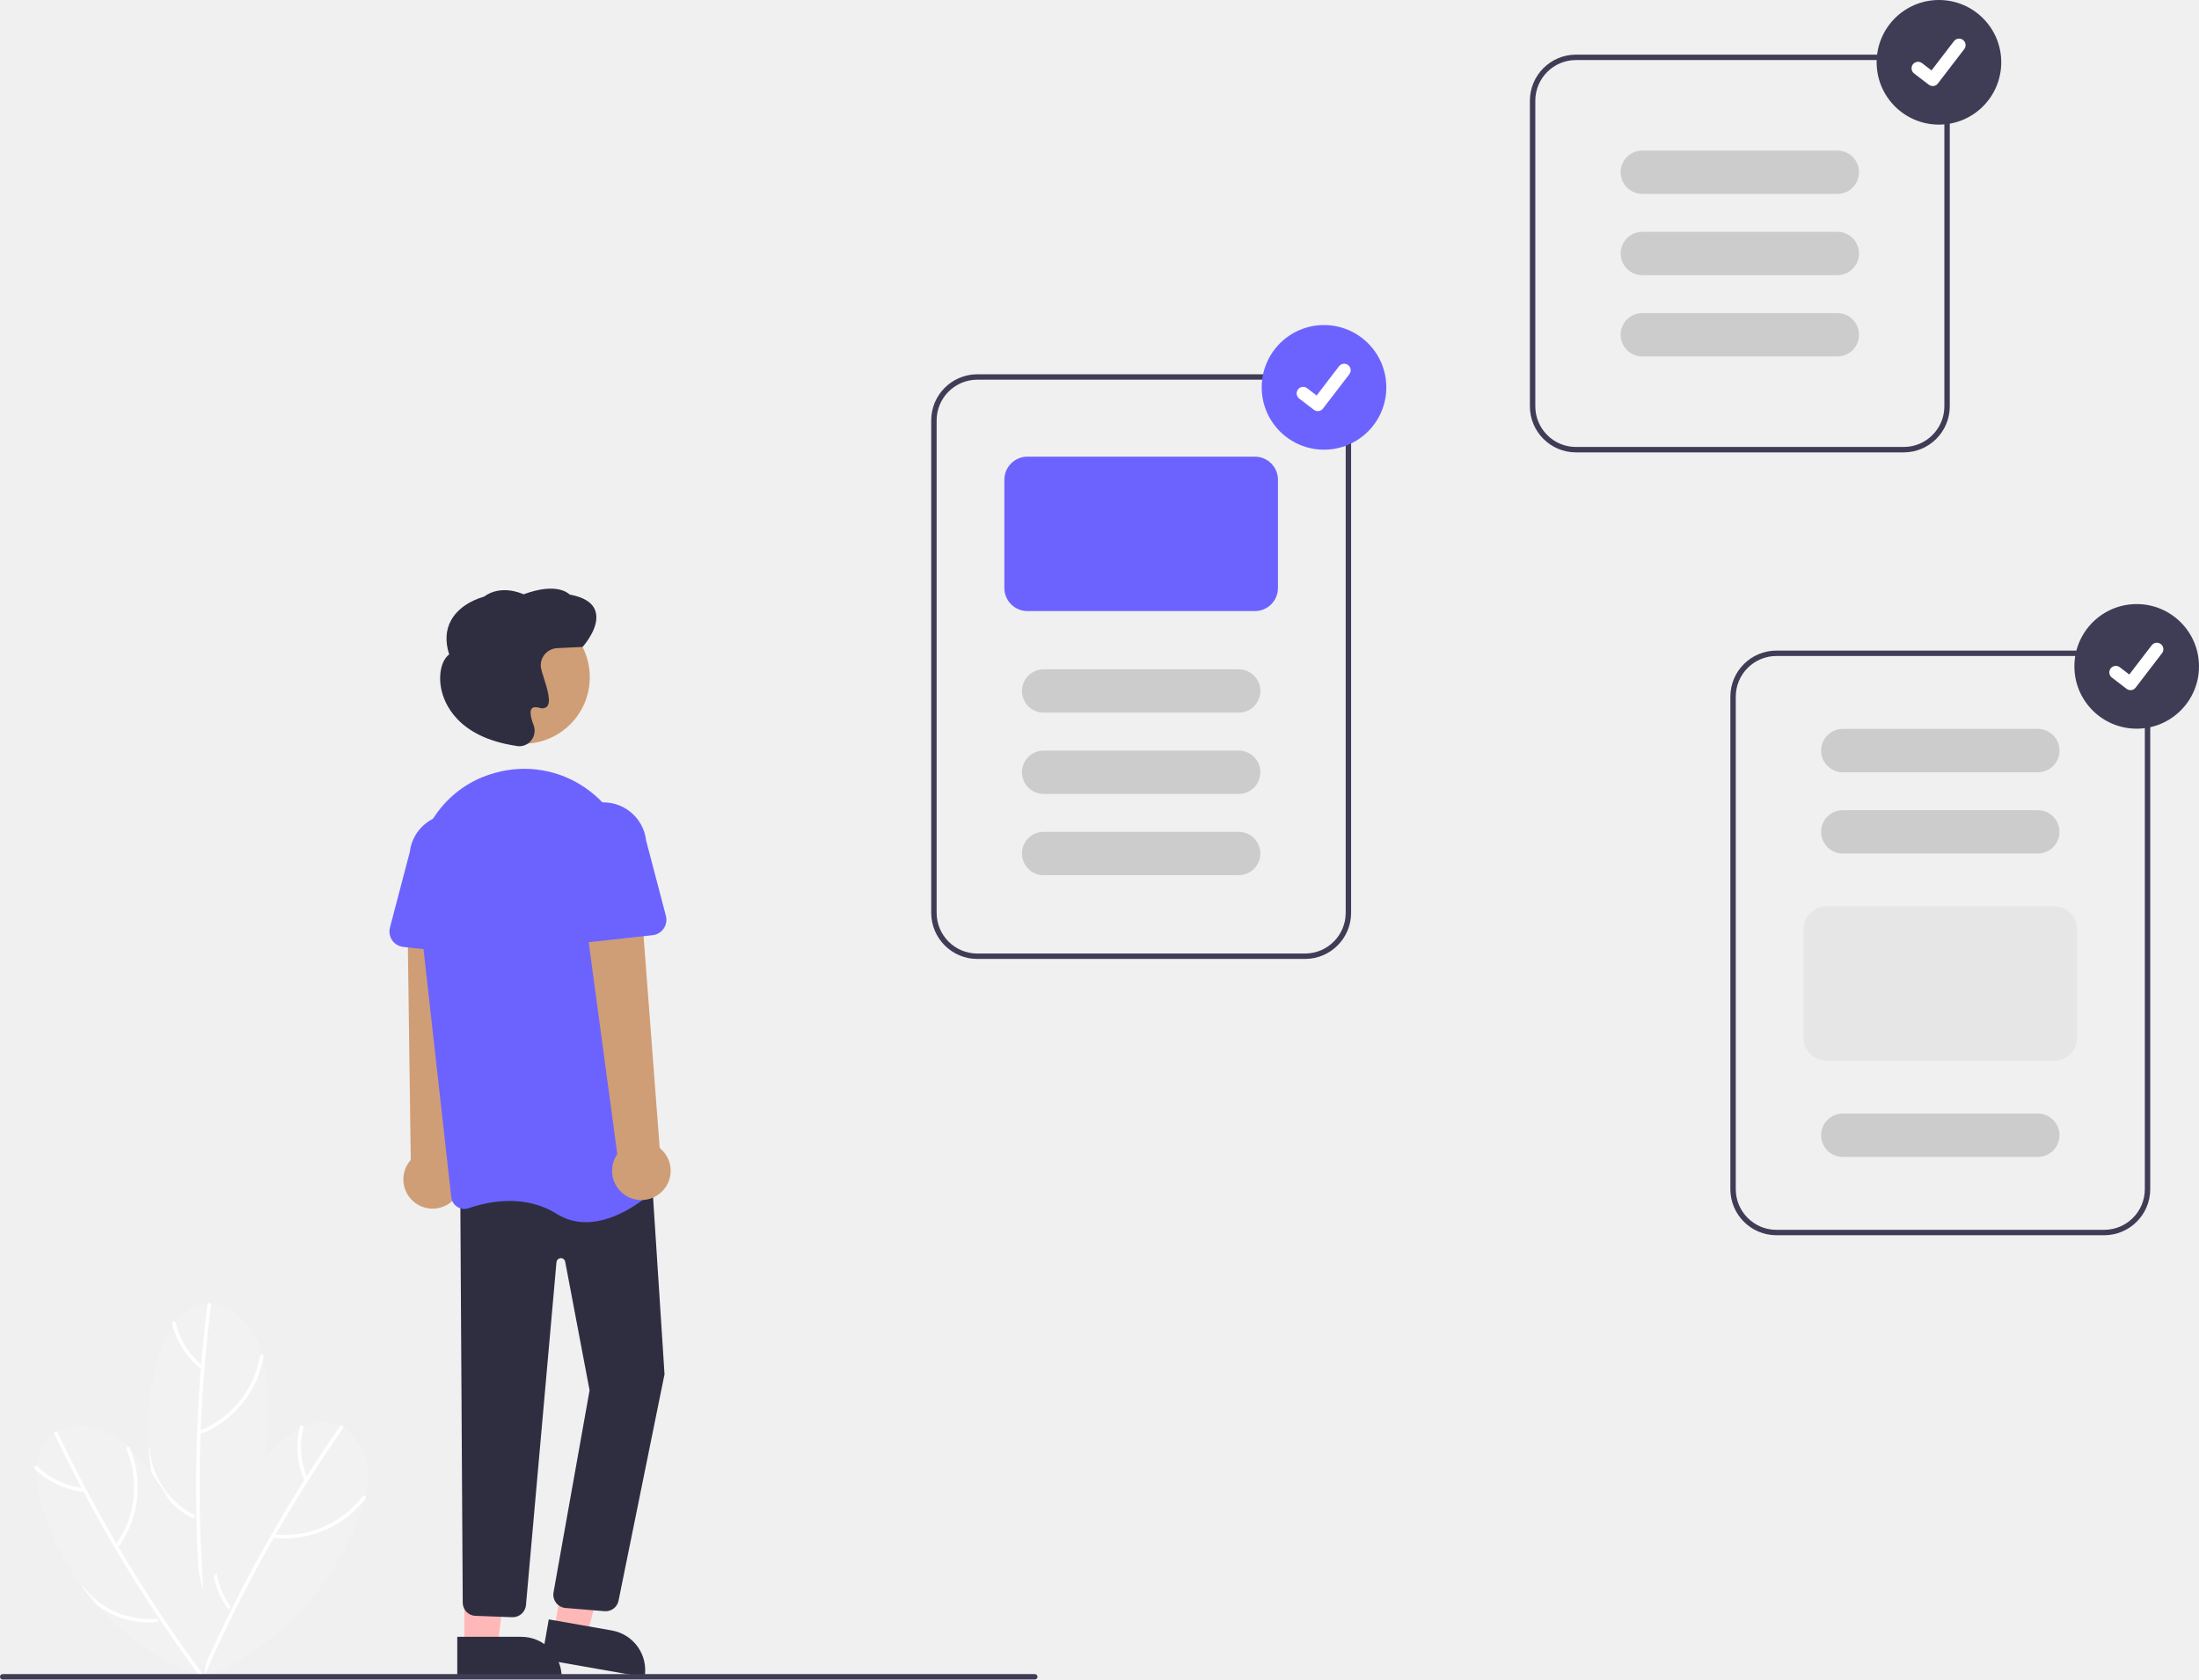
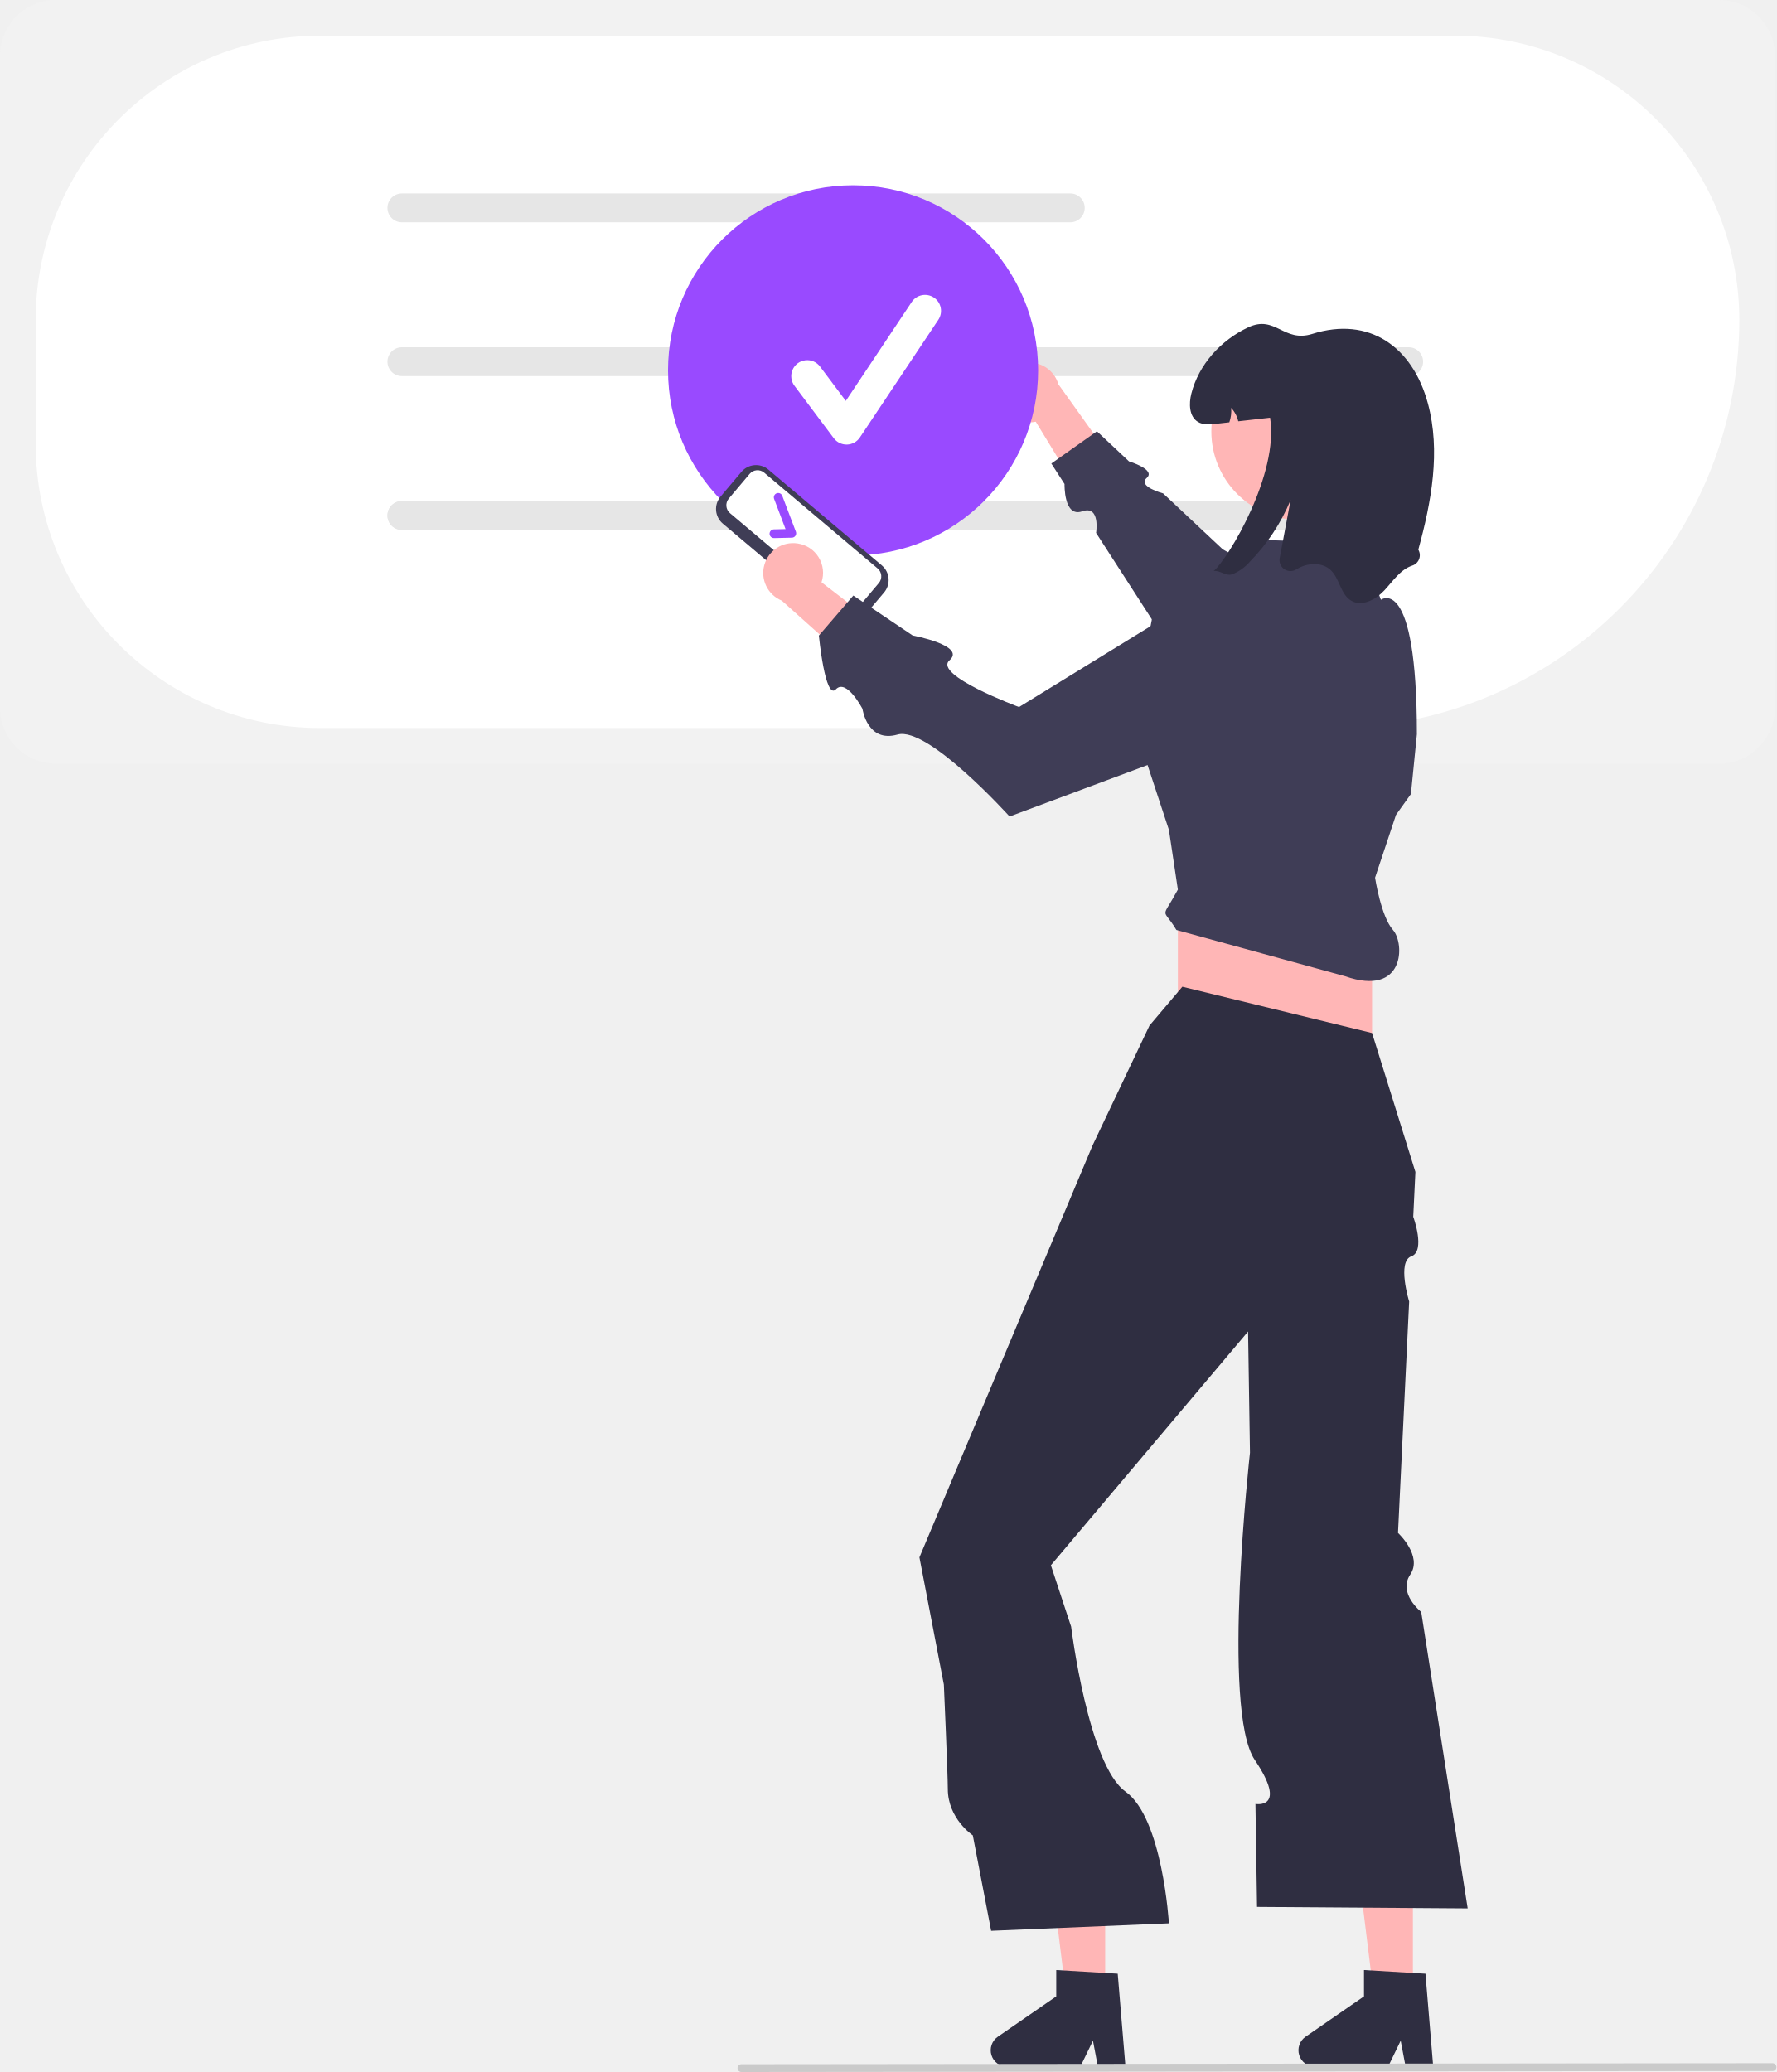
- <svg xmlns="http://www.w3.org/2000/svg" version="1.0" id="Layer_1" x="0px" y="0px" viewBox="0 0 811.76 620" style="enable-background:new 0 0 811.76 620;" xml:space="preserve">
-   <style type="text/css">
- 	.st0{fill:#F2F2F2;}
- 	.st1{fill:#FFFFFF;}
- 	.st2{fill:#CF9E76;}
- 	.st3{fill:#FFB8B8;}
- 	.st4{fill:#2F2E41;}
- 	.st5{fill:#6C63FF;}
- 	.st6{fill:#3F3D56;}
- 	.st7{fill:#CCCCCC;}
- 	.st8{fill:#E6E6E6;}
- </style>
-   <path class="st0" d="M74.91,619.03l-0.04,0.25c-0.04-0.24-0.09-0.48-0.13-0.73c-0.08-0.39-0.14-0.78-0.2-1.17  c-2.44-15.35-1.1-31.05,3.91-45.76c0.96-2.87,2.06-5.69,3.29-8.46c4.7-10.71,11.36-20.45,19.65-28.71c2.69-2.75,5.76-5.11,9.11-6.99  c0.49-0.26,0.99-0.51,1.49-0.74c3.1-1.51,6.6-2.01,10-1.45c1.24,0.23,2.43,0.63,3.56,1.2c0.39,0.19,0.77,0.4,1.15,0.63  c4.6,3.01,7.73,7.81,8.65,13.23c0.65,4,0.5,8.09-0.43,12.03c-0.08,0.38-0.17,0.75-0.26,1.13c-0.66,2.63-1.49,5.21-2.49,7.73  C122.19,586.86,100.77,609.62,74.91,619.03z" />
-   <path class="st1" d="M125.48,526.55c-7.78,11.18-15.13,22.64-22.04,34.38c-6.91,11.73-13.37,23.72-19.37,35.96  c-3.36,6.85-6.57,13.76-9.64,20.75c-0.34,0.77,0.81,1.45,1.15,0.66c5.48-12.47,11.42-24.72,17.82-36.75  c6.4-12.02,13.26-23.78,20.56-35.29c4.09-6.44,8.31-12.79,12.67-19.05C127.12,526.51,125.97,525.85,125.48,526.55L125.48,526.55z" />
-   <path class="st1" d="M133.81,552.42c-5.85,7.6-14.45,12.58-23.95,13.88c-2.65,0.36-5.33,0.41-7.99,0.16  c-0.85-0.08-0.86,1.25-0.01,1.33c9.91,0.83,19.74-2.27,27.37-8.65c2.14-1.79,4.06-3.82,5.73-6.05  C135.47,552.41,134.32,551.75,133.81,552.42L133.81,552.42z" />
-   <path class="st1" d="M83.88,593.63c-1.36-1.94-2.49-4.02-3.36-6.22c-2-5.01-2.71-10.44-2.07-15.8c0.96-2.87,2.06-5.69,3.29-8.46  c0.15,0.22,0.17,0.51,0.06,0.75c-0.87,2.08-1.49,4.24-1.85,6.46c-1.32,7.91,0.51,16.02,5.09,22.6c0.12,0.15,0.15,0.34,0.09,0.52  c-0.16,0.36-0.59,0.53-0.95,0.37C84.06,593.81,83.96,593.73,83.88,593.63z" />
-   <path class="st1" d="M110.7,526.62c-1.6,6.38-1.12,13.09,1.36,19.18c0.18,0.32,0.59,0.43,0.9,0.25c0.31-0.19,0.42-0.59,0.25-0.9  c-2.33-5.77-2.76-12.14-1.23-18.17c0.08-0.36-0.14-0.71-0.49-0.8C111.14,526.09,110.8,526.28,110.7,526.62L110.7,526.62z" />
-   <path class="st0" d="M74.75,587l0.08,0.24c-0.15-0.19-0.3-0.39-0.45-0.58c-0.25-0.31-0.49-0.63-0.72-0.95  c-9.29-12.46-15.4-26.99-17.8-42.34c-0.48-2.99-0.82-5.99-1.02-9.02c-0.81-11.67,0.57-23.39,4.06-34.55  c1.1-3.69,2.73-7.2,4.82-10.43c0.32-0.46,0.64-0.91,0.98-1.35c2.05-2.77,4.91-4.85,8.18-5.93c1.2-0.37,2.45-0.57,3.71-0.6  c0.44-0.01,0.87,0,1.31,0.02c5.47,0.53,10.47,3.32,13.8,7.7c2.43,3.24,4.2,6.93,5.2,10.86c0.1,0.37,0.2,0.74,0.29,1.12  c0.63,2.63,1.1,5.31,1.39,8C101.68,536.55,93.28,566.65,74.75,587z" />
-   <path class="st1" d="M76.57,481.61c-1.7,13.51-2.88,27.07-3.55,40.69c-0.67,13.6-0.82,27.21-0.45,40.84  c0.21,7.62,0.57,15.24,1.1,22.85c0.06,0.84,1.38,0.91,1.33,0.05c-0.94-13.59-1.37-27.19-1.29-40.82c0.09-13.62,0.69-27.22,1.82-40.8  c0.63-7.6,1.42-15.18,2.37-22.75C78.01,480.81,76.68,480.76,76.57,481.61L76.57,481.61z" />
-   <path class="st1" d="M95.96,500.65c-1.65,9.44-6.95,17.86-14.76,23.41c-2.18,1.55-4.53,2.84-7.01,3.85c-0.79,0.32-0.18,1.5,0.6,1.18  c9.16-3.86,16.42-11.18,20.22-20.37c1.06-2.58,1.82-5.27,2.27-8.02C97.43,499.87,96.1,499.82,95.96,500.65L95.96,500.65z" />
-   <path class="st1" d="M70.89,560.34c-2.1-1.08-4.07-2.41-5.87-3.95c-4.1-3.51-7.25-7.99-9.17-13.03c-0.48-2.99-0.82-5.99-1.02-9.02  c0.24,0.13,0.39,0.37,0.4,0.64c0.2,2.24,0.65,4.45,1.36,6.58c2.51,7.62,7.89,13.95,15.01,17.65c0.17,0.07,0.29,0.23,0.32,0.42  c0.03,0.4-0.28,0.74-0.67,0.77C71.13,560.41,71.01,560.39,70.89,560.34z" />
-   <path class="st1" d="M63.51,488.54c1.54,6.39,5.09,12.12,10.11,16.35c0.31,0.2,0.72,0.11,0.92-0.2c0.19-0.31,0.1-0.71-0.2-0.92  c-4.74-4.03-8.08-9.47-9.53-15.52c-0.09-0.36-0.45-0.57-0.81-0.48C63.66,487.86,63.45,488.19,63.51,488.54L63.51,488.54z" />
-   <path class="st0" d="M75.32,619.2l0.19,0.15c-0.23-0.08-0.46-0.16-0.69-0.25c-0.38-0.13-0.75-0.27-1.12-0.41  c-14.53-5.49-27.51-14.45-37.8-26.09c-2.02-2.26-3.92-4.61-5.71-7.05c-6.97-9.39-12.12-20.01-15.18-31.3  c-1.06-3.7-1.58-7.53-1.55-11.38c0.02-0.56,0.05-1.11,0.1-1.66c0.23-3.44,1.52-6.72,3.7-9.4c0.81-0.96,1.76-1.8,2.8-2.5  c0.36-0.25,0.73-0.47,1.11-0.69c4.9-2.5,10.61-2.84,15.78-0.95c3.79,1.42,7.27,3.58,10.23,6.34c0.29,0.26,0.57,0.52,0.85,0.78  c1.95,1.88,3.78,3.88,5.48,6C70.84,562.18,79.98,592.07,75.32,619.2z" />
-   <path class="st1" d="M20.1,529.41c5.85,12.3,12.16,24.36,18.92,36.2c6.76,11.82,13.97,23.37,21.61,34.66  c4.28,6.31,8.69,12.53,13.23,18.66c0.5,0.68,1.65,0.02,1.15-0.67c-8.11-10.94-15.8-22.17-23.07-33.7  c-7.26-11.52-14.07-23.31-20.45-35.36c-3.56-6.74-6.98-13.56-10.26-20.45C20.88,527.97,19.74,528.65,20.1,529.41z" />
-   <path class="st1" d="M46.7,535.02c3.7,8.84,3.76,18.79,0.17,27.68c-1,2.48-2.28,4.84-3.83,7.02c-0.49,0.7,0.66,1.36,1.15,0.67  c5.64-8.19,7.82-18.27,6.06-28.05c-0.49-2.74-1.3-5.42-2.41-7.98C47.5,533.57,46.36,534.24,46.7,535.02L46.7,535.02z" />
-   <path class="st1" d="M57.72,598.81c-2.36,0.22-4.73,0.16-7.07-0.16c-5.34-0.75-10.41-2.82-14.74-6.04  c-2.02-2.26-3.92-4.61-5.71-7.05c0.27-0.02,0.53,0.1,0.68,0.32c1.37,1.78,2.95,3.4,4.69,4.82c6.22,5.07,14.16,7.5,22.15,6.79  c0.19-0.03,0.37,0.04,0.49,0.18c0.24,0.32,0.17,0.77-0.15,1.01C57.96,598.75,57.84,598.79,57.72,598.81z" />
-   <path class="st1" d="M12.83,542.29c4.74,4.55,10.81,7.47,17.33,8.33c0.36,0.05,0.66-0.34,0.66-0.66c-0.01-0.36-0.3-0.65-0.66-0.66  c-6.17-0.84-11.91-3.63-16.39-7.94C13.15,540.76,12.21,541.69,12.83,542.29L12.83,542.29z" />
-   <path class="st2" d="M165.86,444.25c4.89-3.35,6.14-10.04,2.79-14.93c-0.36-0.52-0.76-1.01-1.2-1.46l4.17-93.02l-21.22,2.38  l1.23,90.98c-3.97,4.46-3.57,11.28,0.89,15.25C156.25,446.77,161.76,447.1,165.86,444.25z" />
-   <polygon class="st3" points="204.56,601.71 216.64,603.83 228.57,558.27 212.75,555.13 " />
-   <path class="st4" d="M237.95,619.14l-37.95-6.67l0,0l2.58-14.66l0,0l23.29,4.09C233.97,603.32,239.38,611.04,237.95,619.14  L237.95,619.14L237.95,619.14z" />
-   <polygon class="st3" points="171.42,607.75 183.68,607.75 189.51,560.46 171.42,560.46 " />
-   <path class="st4" d="M207.33,619.13l-38.53,0l0,0l0-14.89l0,0l23.64,0C200.66,604.25,207.33,610.91,207.33,619.13L207.33,619.13  L207.33,619.13z" />
-   <path class="st4" d="M223.57,594.8c-0.19,0-0.38-0.01-0.57-0.03l-14.43-1.19c-2.68-0.31-4.59-2.74-4.28-5.42  c0.01-0.08,0.02-0.16,0.03-0.24l13.32-74.68l-9-47.47c-0.17-0.88-1.02-1.46-1.9-1.29c-0.71,0.14-1.25,0.73-1.32,1.45l-11.26,126.63  c-0.26,2.64-2.56,4.6-5.21,4.44l-13.59-0.51c-2.47-0.17-4.41-2.16-4.54-4.63l-0.91-151.77l70.48-8.81l4.92,76.04l-0.02,0.08  l-16.99,83.67C227.78,593.26,225.83,594.8,223.57,594.8z" />
-   <circle class="st2" cx="193.16" cy="250" r="24.56" />
-   <path class="st5" d="M216.3,451.18c-3.84,0.02-7.61-1.05-10.86-3.11c-11.9-7.44-25.41-4.48-32.41-2.06  c-1.41,0.49-2.96,0.32-4.22-0.48c-1.25-0.78-2.06-2.09-2.22-3.55l-12.72-113.63c-2.13-19.04,9.34-36.94,27.27-42.56l0,0  c0.67-0.21,1.36-0.41,2.06-0.6c11.3-3.06,23.37-0.97,32.97,5.72c9.78,6.76,16.07,17.51,17.17,29.35l10.71,114.39  c0.15,1.5-0.42,2.98-1.53,4.01C238.76,442.14,227.86,451.18,216.3,451.18z" />
-   <path class="st5" d="M177.56,352.72l-28.7-3.16c-3.14-0.35-5.4-3.17-5.06-6.31c0.03-0.28,0.08-0.55,0.15-0.83l7.31-27.85  c1.01-8.71,8.89-14.95,17.6-13.95c8.68,1.01,14.91,8.83,13.96,17.51l1.08,28.68c0.12,3.16-2.34,5.81-5.5,5.93  C178.12,352.77,177.84,352.75,177.56,352.72L177.56,352.72z" />
-   <path class="st2" d="M243.93,440.27c4.45-3.92,4.89-10.71,0.97-15.16c-0.42-0.47-0.88-0.91-1.37-1.31l-7.07-92.84l-20.79,4.68  l12.2,90.41c-3.4,4.9-2.18,11.63,2.72,15.03C234.69,443.92,240.2,443.59,243.93,440.27z" />
-   <path class="st5" d="M207.69,346.89c-1.22-1.13-1.88-2.74-1.82-4.4l1.08-28.68c-0.96-8.72,5.33-16.56,14.05-17.52  c8.68-0.95,16.5,5.28,17.51,13.96l7.31,27.85c0.8,3.05-1.03,6.18-4.08,6.98c-0.27,0.07-0.55,0.12-0.83,0.15l-28.7,3.16  C210.56,348.57,208.91,348.02,207.69,346.89z" />
-   <path class="st4" d="M191.7,275.48c-0.44,0-0.87-0.05-1.3-0.15l-0.12-0.03c-21.59-3.3-26.37-15.81-27.41-21.04  c-1.08-5.41,0.15-10.63,2.94-12.66c-1.52-4.8-1.28-9.06,0.73-12.66c3.5-6.28,11.08-8.4,12.1-8.66c6.06-4.47,13.31-1.49,14.63-0.88  c11.72-4.34,16.2-0.73,17.01,0.08c5.24,0.94,8.43,2.96,9.49,6.02c1.99,5.73-4.31,12.86-4.57,13.16l-0.14,0.16l-9.38,0.45  c-3.51,0.17-6.22,3.15-6.05,6.65c0.01,0.22,0.03,0.44,0.07,0.66l0,0c0.25,1.14,0.57,2.26,0.96,3.36c1.6,5.01,2.8,9.28,1.25,10.91  c-0.72,0.64-1.74,0.82-2.63,0.46c-1.47-0.39-2.46-0.31-2.96,0.24c-0.77,0.86-0.54,3.03,0.66,6.13c0.77,1.99,0.36,4.24-1.05,5.85  C194.87,274.76,193.33,275.48,191.7,275.48z" />
-   <path class="st6" d="M481.76,354h-121c-9.38-0.01-16.99-7.62-17-17V155.17c0.01-9.38,7.62-16.99,17-17h121  c9.38,0.01,16.99,7.62,17,17V337C498.75,346.38,491.14,353.99,481.76,354z M360.76,140.17c-8.28,0.01-14.99,6.72-15,15V337  c0.01,8.28,6.72,14.99,15,15h121c8.28-0.01,14.99-6.72,15-15V155.17c-0.01-8.28-6.72-14.99-15-15H360.76z" />
-   <path class="st5" d="M463.26,225.58h-84c-4.69-0.01-8.49-3.81-8.5-8.5v-40c0.01-4.69,3.81-8.49,8.5-8.5h84  c4.69,0.01,8.49,3.81,8.5,8.5v40C471.75,221.78,467.95,225.58,463.26,225.58z" />
-   <path class="st7" d="M457.26,263.08h-72c-4.42,0-8-3.58-8-8s3.58-8,8-8h72c4.42,0,8,3.58,8,8S461.68,263.08,457.26,263.08z" />
-   <path class="st7" d="M457.26,293.08h-72c-4.42,0-8-3.58-8-8s3.58-8,8-8h72c4.42,0,8,3.58,8,8S461.68,293.08,457.26,293.08z" />
-   <path class="st7" d="M457.26,323.08h-72c-4.42,0-8-3.58-8-8s3.58-8,8-8h72c4.42,0,8,3.58,8,8S461.68,323.08,457.26,323.08z" />
-   <path class="st6" d="M776.76,456h-121c-9.38-0.01-16.99-7.62-17-17V257.17c0.01-9.38,7.62-16.99,17-17h121  c9.38,0.01,16.99,7.62,17,17V439C793.75,448.38,786.14,455.99,776.76,456z M655.76,242.17c-8.28,0.01-14.99,6.72-15,15V439  c0.01,8.28,6.72,14.99,15,15h121c8.28-0.01,14.99-6.72,15-15V257.17c-0.01-8.28-6.72-14.99-15-15H655.76z" />
-   <path class="st7" d="M752.26,285.08h-72c-4.42,0-8-3.58-8-8s3.58-8,8-8h72c4.42,0,8,3.58,8,8S756.68,285.08,752.26,285.08z" />
-   <path class="st7" d="M752.26,315.08h-72c-4.42,0-8-3.58-8-8s3.58-8,8-8h72c4.42,0,8,3.58,8,8S756.68,315.08,752.26,315.08z" />
-   <path class="st8" d="M758.26,391.58h-84c-4.69-0.01-8.49-3.81-8.5-8.5v-40c0.01-4.69,3.81-8.49,8.5-8.5h84  c4.69,0.01,8.49,3.81,8.5,8.5v40C766.75,387.78,762.95,391.58,758.26,391.58z" />
-   <path class="st7" d="M752.26,427.08h-72c-4.42,0-8-3.58-8-8s3.58-8,8-8h72c4.42,0,8,3.58,8,8S756.68,427.08,752.26,427.08z" />
-   <path class="st6" d="M702.76,167h-121c-9.38-0.01-16.99-7.62-17-17V37.17c0.01-9.38,7.62-16.99,17-17h121  c9.38,0.01,16.99,7.62,17,17V150C719.75,159.38,712.14,166.99,702.76,167z M581.76,22.17c-8.28,0.01-14.99,6.72-15,15V150  c0.01,8.28,6.72,14.99,15,15h121c8.28-0.01,14.99-6.72,15-15V37.17c-0.01-8.28-6.72-14.99-15-15H581.76z" />
-   <path class="st7" d="M678.26,131.58h-72c-4.42,0-8-3.58-8-8s3.58-8,8-8h72c4.42,0,8,3.58,8,8S682.68,131.58,678.26,131.58z" />
-   <path class="st7" d="M678.26,101.58h-72c-4.42,0-8-3.58-8-8s3.58-8,8-8h72c4.42,0,8,3.58,8,8S682.68,101.58,678.26,101.58z" />
-   <path class="st7" d="M678.26,71.58h-72c-4.42,0-8-3.58-8-8s3.58-8,8-8h72c4.42,0,8,3.58,8,8S682.68,71.58,678.26,71.58z" />
-   <circle class="st5" cx="488.76" cy="143" r="23" />
-   <path class="st1" d="M486.48,151.77c-0.52,0-1.02-0.17-1.44-0.48l-0.03-0.02l-5.41-4.14c-1.05-0.8-1.26-2.31-0.45-3.37  c0.8-1.05,2.31-1.26,3.37-0.45c0,0,0.01,0,0.01,0.01l3.5,2.68l8.27-10.79c0.81-1.05,2.31-1.25,3.37-0.44c0,0,0,0,0,0l-0.05,0.07  l0.05-0.07c1.05,0.81,1.25,2.31,0.44,3.37l-9.73,12.69C487.93,151.43,487.23,151.78,486.48,151.77z" />
-   <circle class="st6" cx="788.76" cy="246" r="23" />
-   <path class="st1" d="M786.48,254.77c-0.52,0-1.02-0.17-1.44-0.48l-0.03-0.02l-5.41-4.14c-1.05-0.8-1.26-2.31-0.45-3.37  c0.8-1.05,2.31-1.26,3.37-0.45c0,0,0.01,0,0.01,0.01l3.5,2.68l8.27-10.79c0.81-1.05,2.31-1.25,3.37-0.44c0,0,0,0,0,0l-0.05,0.07  l0.05-0.07c1.05,0.81,1.25,2.31,0.44,3.37l-9.73,12.69C787.93,254.43,787.23,254.78,786.48,254.77z" />
-   <circle class="st6" cx="715.76" cy="23" r="23" />
-   <path class="st1" d="M713.48,31.77c-0.52,0-1.02-0.17-1.44-0.48l-0.03-0.02l-5.41-4.14c-1.06-0.8-1.26-2.31-0.46-3.37  c0.8-1.06,2.31-1.26,3.37-0.46c0,0,0.01,0.01,0.01,0.01l3.5,2.68l8.27-10.79c0.81-1.05,2.31-1.25,3.37-0.44c0,0,0,0,0,0l-0.05,0.07  l0.05-0.07c1.05,0.81,1.25,2.31,0.44,3.37l-9.73,12.69C714.93,31.43,714.23,31.78,713.48,31.77z" />
-   <path class="st6" d="M382,620H1c-0.55,0-1-0.45-1-1s0.45-1,1-1h381c0.55,0,1,0.45,1,1S382.55,620,382,620z" />
+ <svg xmlns="http://www.w3.org/2000/svg" data-name="Layer 1" width="543.219" height="633.601" viewBox="0 0 543.219 633.601">
+   <path d="M854.052,366.728H345.482a17.112,17.112,0,0,1-17.092-17.092V150.291a17.112,17.112,0,0,1,17.092-17.092H854.052a17.112,17.112,0,0,1,17.092,17.092V349.636A17.112,17.112,0,0,1,854.052,366.728Z" transform="translate(-328.3903 -133.1994)" fill="#f2f2f2" />
+   <path d="M735.442,355.827H426.21a87.014,87.014,0,0,1-86.916-86.916V231.026a87.015,87.015,0,0,1,86.916-86.917h347.118a87.015,87.015,0,0,1,86.916,86.917A124.943,124.943,0,0,1,735.442,355.827Z" transform="translate(-328.3903 -133.1994)" fill="#fff" />
+   <path d="M655.673,201.175H451.267a4.408,4.408,0,1,1,0-8.816H655.673a4.408,4.408,0,0,1,0,8.816Z" transform="translate(-328.3903 -133.1994)" fill="#e6e6e6" />
+   <path d="M759.147,248.206H451.267a4.408,4.408,0,1,1,0-8.816H759.147a4.408,4.408,0,0,1,0,8.816Z" transform="translate(-328.3903 -133.1994)" fill="#e6e6e6" />
+   <path d="M759.147,295.237H451.267a4.408,4.408,0,1,1,0-8.816H759.147a4.408,4.408,0,0,1,0,8.816Z" transform="translate(-328.3903 -133.1994)" fill="#e6e6e6" />
+   <path d="M759.147,295.237H451.267a4.408,4.408,0,1,1,0-8.816H759.147a4.408,4.408,0,0,1,0,8.816Z" transform="translate(-328.3903 -133.1994)" fill="#e6e6e6" />
+   <path d="M634.103,253.604a9.088,9.088,0,0,0,11.007,8.547l16.811,27.578,7.155-15.182L652.015,250.686a9.138,9.138,0,0,0-17.912,2.918Z" transform="translate(-328.3903 -133.1994)" fill="#ffb6b6" />
+   <path d="M760.255,332.64,702.323,301.216,684.05,284.072s-7.944-2.127-5.02-4.71-5.408-5.074-5.408-5.074l-9.809-9.203L649.873,274.948l4.034,6.253s-.278,10.352,5.393,8.361,4.254,6.594,4.254,6.594l33.85,52.471Z" transform="translate(-328.3903 -133.1994)" fill="#3f3d56" />
+   <circle cx="260.855" cy="113.249" r="56.586" fill="#994aff" />
+   <polygon points="432.044 611.601 420.278 611.601 414.679 566.219 432.044 566.219 432.044 611.601" fill="#ffb6b6" />
+   <path d="M766.644,765.186h-8.438l-1.506-7.966-3.857,7.966H730.465a5.031,5.031,0,0,1-2.859-9.17l17.871-12.342V735.62l18.797,1.122Z" transform="translate(-328.3903 -133.1994)" fill="#2f2e41" />
+   <polygon points="337.942 611.601 326.176 611.601 320.577 566.219 337.942 566.219 337.942 611.601" fill="#ffb6b6" />
+   <path d="M672.542,765.186h-8.438l-1.506-7.966L658.741,765.186H636.363a5.031,5.031,0,0,1-2.859-9.17l17.871-12.342V735.62l18.797,1.122Z" transform="translate(-328.3903 -133.1994)" fill="#2f2e41" />
+   <rect x="360.175" y="268.381" width="59.385" height="67.607" fill="#ffb6b6" />
+   <path d="M689.936,434.927l-10.05,11.877L662.527,483.349,618.788,587.418l-9.25,22.009,7.47,38.907s1.209,27.411,1.209,31.898c0,9.136,7.641,14.198,7.641,14.198l5.606,29.198,54.36-2.284s-1.897-32.185-13.282-40.303-16.619-50.429-16.619-50.429l-6.186-18.772,60.298-71.478.389,24.985.188,12.093s-8.83,78.656,1.463,93.921.21,13.469.21,13.469l.49,31.488,64.41.457L762.976,626.121s-7.215-5.697-3.355-11.424-3.742-12.741-3.742-12.741l3.41-70.772s-3.775-12.224.665-13.813.583-12.101.583-12.101l.66-13.698-13.247-42.483Z" transform="translate(-328.3903 -133.1994)" fill="#2f2e41" />
+   <path d="M748.864,401.581l6.395-19.186,4.568-6.395,1.827-18.272c0-49.335-11.004-41.12-11.004-41.12l-6.354-17.351-29.236-.914L696.331,316.158l-15.531,5.482-6.082,31.602,11.107,33.721,2.741,18.272c-5.228,9.652-4.786,5.087-.457,12.334l51.619,14.161c18.272,6.395,18.272-10.05,14.608-14.161C750.672,413.458,748.864,401.581,748.864,401.581Z" transform="translate(-328.3903 -133.1994)" fill="#3f3d56" />
+   <circle cx="397.511" cy="131.907" r="27.102" fill="#ffb6b6" />
+   <path d="M699.506,307.834" transform="translate(-328.3903 -133.1994)" fill="#2f2e41" />
+   <path d="M762.084,301.284a3.329,3.329,0,0,1-1.855,4.87c-3.636,1.206-5.875,4.723-8.487,7.537-2.604,2.805-6.797,5.135-10.123,3.225-3.316-1.9-3.545-6.752-6.322-9.383-2.704-2.558-7.199-2.248-10.379-.302l-.095.058a3.351,3.351,0,0,1-5.127-3.41q1.671-8.887,3.34-17.772a59.761,59.761,0,0,1-12.507,18.912,13.757,13.757,0,0,1-5.427,3.819c-1.9.603-3.746-1.361-5.591-1.005,4.586-4.011,20.008-29.72,17.249-46.905q-4.865.548-9.73,1.096A8.943,8.943,0,0,0,704.855,257.924a10.51,10.51,0,0,1-.557,4.413c-1.352.155-2.713.302-4.066.457-1.882.21-3.929.393-5.546-.594-2.695-1.644-2.777-5.536-2.01-8.606,2.248-8.926,9.063-16.39,17.404-20.3,8.341-3.901,10.808,4.787,19.597,2.01,17.359-5.482,30.661,3.892,35.348,21.287C768.963,271.181,766.104,286.666,762.084,301.284Z" transform="translate(-328.3903 -133.1994)" fill="#2f2e41" />
+   <path d="M837.116,765.776H803.929l-.143-.259c-.424-.77-.834-1.585-1.217-2.423-3.418-7.318-4.863-15.688-6.138-23.073l-.96-5.566a3.437,3.437,0,0,1,5.41-3.362q7.565,5.505,15.136,10.999c1.911,1.391,4.094,3,6.184,4.739.202-.979.413-1.962.624-2.931a3.439,3.439,0,0,1,6.281-1.086l3.883,6.238c2.832,4.556,5.332,9.045,4.822,13.887a.756.756,0,0,1-.013.176,10.947,10.947,0,0,1-.563,2.331Z" transform="translate(-328.3903 -133.1994)" fill="#f0f0f0" />
+   <path d="M870.425,766.493l-315.358.307a1.191,1.191,0,0,1,0-2.381l315.358-.307a1.191,1.191,0,0,1,0,2.381Z" transform="translate(-328.3903 -133.1994)" fill="#cacaca" />
+   <path d="M584.101,322.609l-34.688-29.294a5.865,5.865,0,0,1-.696-8.257l6.384-7.56a5.865,5.865,0,0,1,8.257-.696l34.688,29.294a5.865,5.865,0,0,1,.696,8.257l-6.384,7.56A5.865,5.865,0,0,1,584.101,322.609Z" transform="translate(-328.3903 -133.1994)" fill="#3f3d56" />
+   <path d="M551.234,285.668a3.161,3.161,0,0,0,.375,4.449l34.688,29.294a3.161,3.161,0,0,0,4.449-.375l6.384-7.56a3.161,3.161,0,0,0-.375-4.449l-34.688-29.294a3.161,3.161,0,0,0-4.449.375Z" transform="translate(-328.3903 -133.1994)" fill="#fff" />
+   <path d="M571.598,297.056a1.333,1.333,0,0,1-1.054.558l-5.45.125a1.334,1.334,0,1,1-.061-2.667l3.566-.082-3.511-9.265a1.334,1.334,0,0,1,2.494-.945l4.18,11.028a1.334,1.334,0,0,1-.141,1.218Z" transform="translate(-328.3903 -133.1994)" fill="#994aff" />
+   <path d="M572.297,299.384a9.088,9.088,0,0,1,7.3,11.871l25.586,19.709-15.87,5.461-21.864-19.554a9.138,9.138,0,0,1,4.848-17.489Z" transform="translate(-328.3903 -133.1994)" fill="#ffb6b6" />
+   <path d="M705.505,309.129l-65.509,40.278s-26.413-9.773-21.251-14.297-11.271-7.583-11.271-7.583l-18.153-12.213-10.534,12.242s1.919,19.885,5.185,16.442,8.147,5.963,8.147,5.963,1.443,10.502,10.739,7.859S637.101,382.882,637.101,382.882l80.622-30.069Z" transform="translate(-328.3903 -133.1994)" fill="#3f3d56" />
+   <path d="M587.255,269.147a4.891,4.891,0,0,1-3.913-1.957l-11.998-15.997a4.892,4.892,0,1,1,7.827-5.87l7.849,10.465,20.16-30.24a4.892,4.892,0,0,1,8.141,5.427l-23.996,35.994a4.894,4.894,0,0,1-3.935,2.177C587.346,269.146,587.301,269.147,587.255,269.147Z" transform="translate(-328.3903 -133.1994)" fill="#fff" />
</svg>
